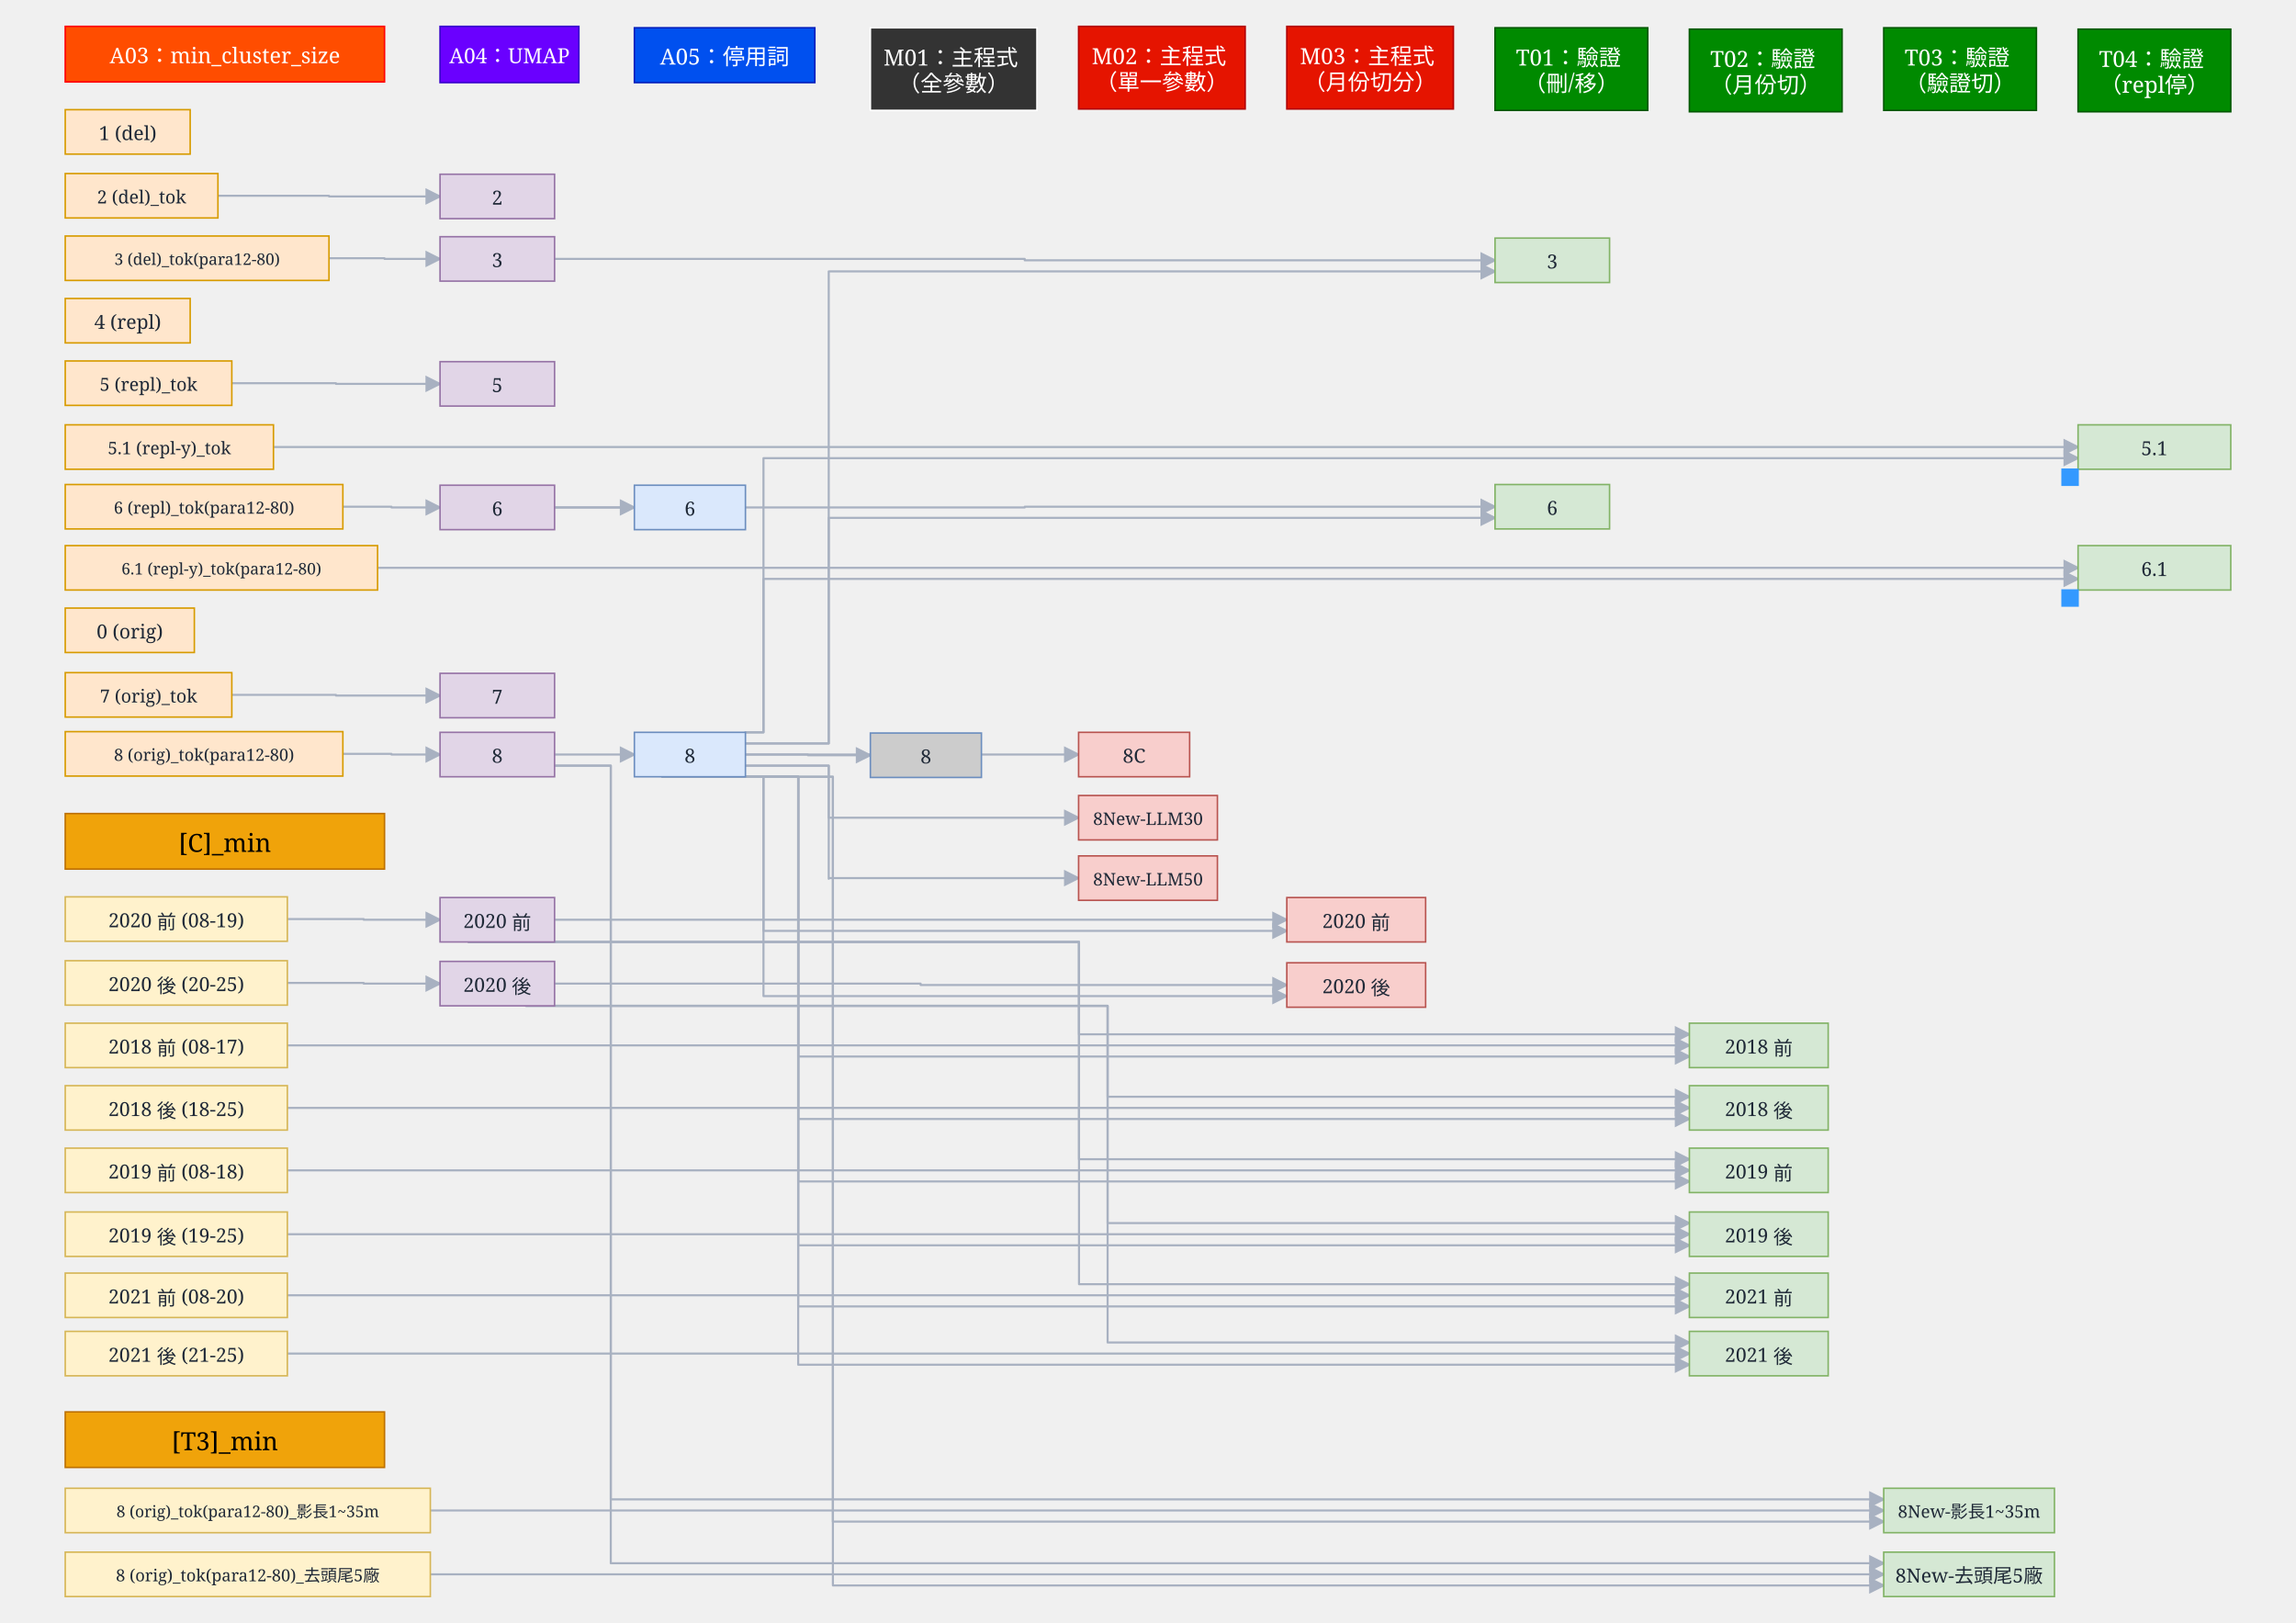
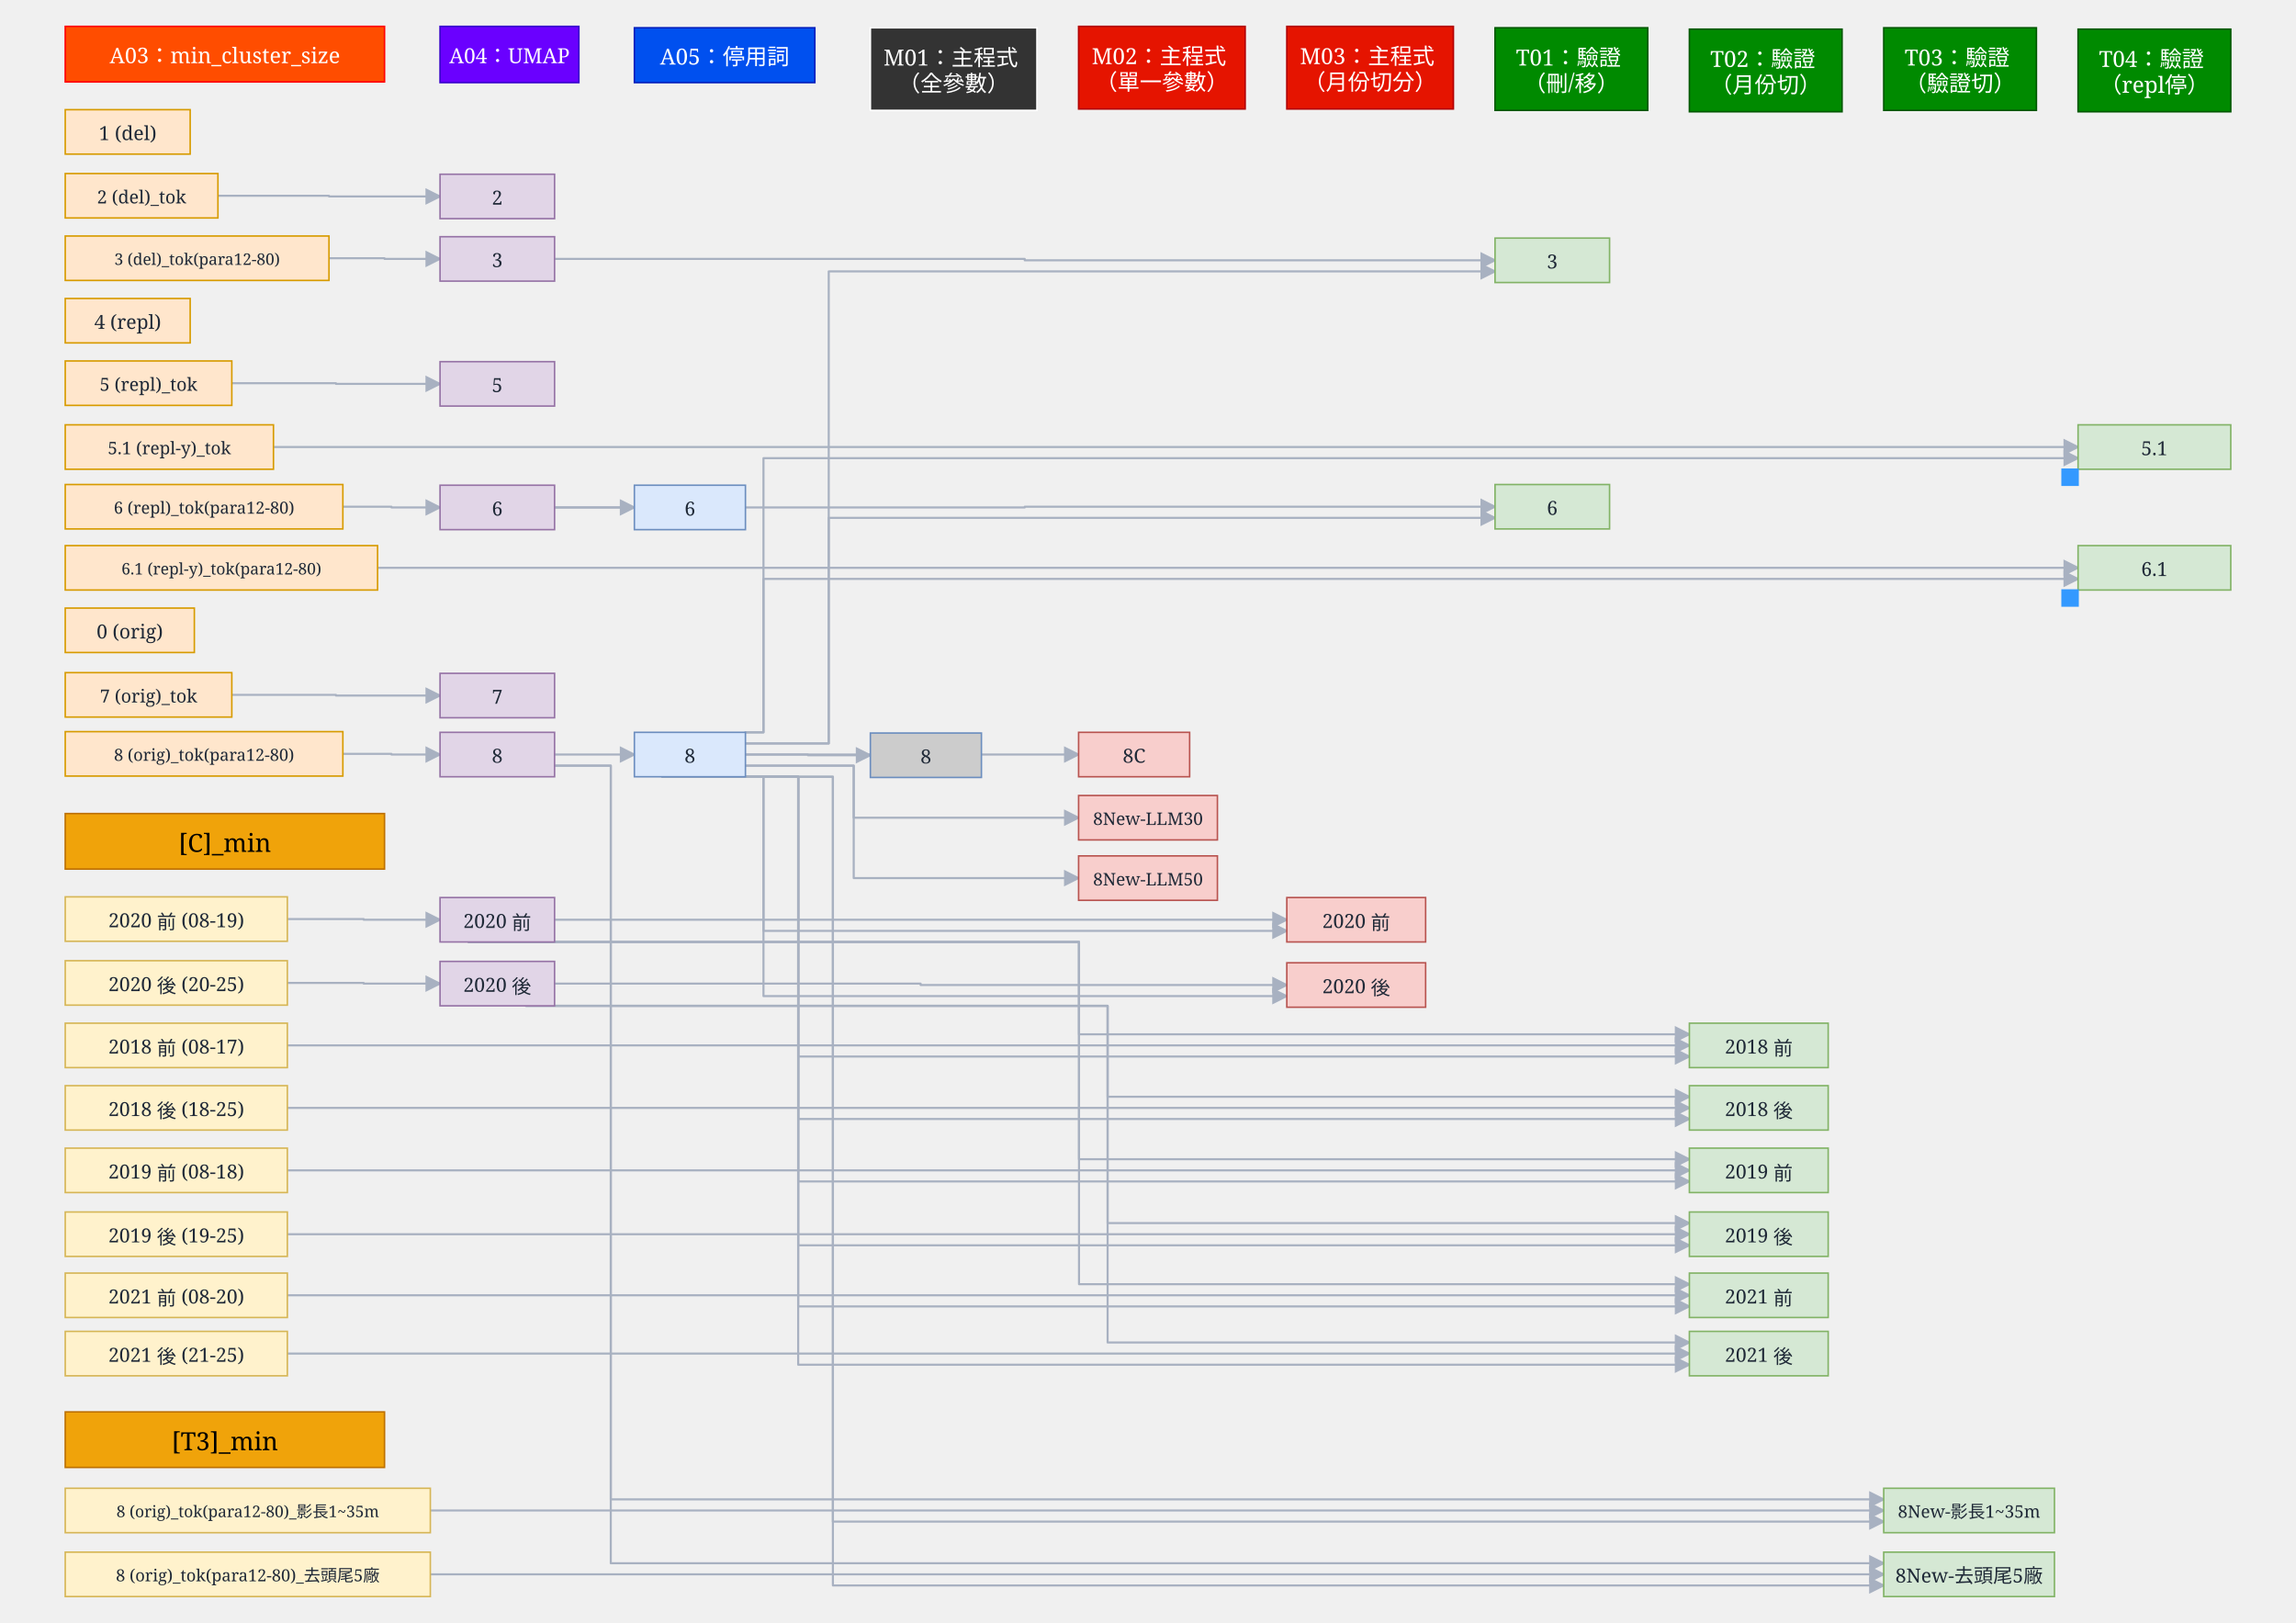
<svg xmlns="http://www.w3.org/2000/svg" viewBox="0 0 1654 1169" role="img" aria-label="DEV-BT 完整實驗運行架構圖">
  <style>
    .edge { fill: none; stroke: #a8b1c1; stroke-width: 1.5; stroke-linejoin: round; stroke-linecap: round; }
    .edge.active { stroke-width: 2.4; stroke-dasharray: 7 5; animation: flow 0.9s linear infinite; }
    .node rect { stroke-width: 1.1; }
    .node text { font-family: "Noto Serif TC", "PMingLiU", serif; text-anchor: middle; dominant-baseline: alphabetic; }
    a .node:hover rect { stroke: #0f766e; stroke-width: 3; }
    a .node:hover text { fill: #0f766e; font-weight: 700; }
    .node:hover rect { stroke-width: 2.6; }
    @keyframes flow { to { stroke-dashoffset: -12; } }
  </style>
  <defs>
    <marker id="arrow" markerWidth="8" markerHeight="8" refX="7" refY="4" orient="auto">
      <path d="M0,0 L8,4 L0,8 z" fill="context-stroke" />
    </marker>
  </defs>
  <path d="M 157.0 141.0 L 237.0 141.0 L 237.0 141.5 L 317.0 141.5" class="edge" data-source="mRq0KLDsOoRAvhbJz9B0-3" data-target="mRq0KLDsOoRAvhbJz9B0-19" data-color="#475569" marker-end="url(#arrow)" />
  <path d="M 237.0 186.0 L 277.0 186.0 L 277.0 186.5 L 317.0 186.5" class="edge" data-source="mRq0KLDsOoRAvhbJz9B0-5" data-target="mRq0KLDsOoRAvhbJz9B0-21" data-color="#475569" marker-end="url(#arrow)" />
  <path d="M 247.0 365.0 L 282.0 365.0 L 282.0 365.5 L 317.0 365.5" class="edge" data-source="mRq0KLDsOoRAvhbJz9B0-9" data-target="mRq0KLDsOoRAvhbJz9B0-23" data-color="#475569" marker-end="url(#arrow)" />
  <path d="M 167.0 500.5 L 242.0 500.5 L 242.0 501.0 L 317.0 501.0" class="edge" data-source="mRq0KLDsOoRAvhbJz9B0-11" data-target="mRq0KLDsOoRAvhbJz9B0-24" data-color="#475569" marker-end="url(#arrow)" />
  <path d="M 247.0 543.0 L 282.0 543.0 L 282.0 543.5 L 317.0 543.5" class="edge" data-source="mRq0KLDsOoRAvhbJz9B0-13" data-target="mRq0KLDsOoRAvhbJz9B0-26" data-color="#475569" marker-end="url(#arrow)" />
  <path d="M 167.0 276.0 L 242.0 276.0 L 242.0 276.5 L 317.0 276.5" class="edge" data-source="mRq0KLDsOoRAvhbJz9B0-17" data-target="mRq0KLDsOoRAvhbJz9B0-27" data-color="#475569" marker-end="url(#arrow)" />
  <path d="M 399.5 186.5 L 738.2 186.5 L 738.2 187.5 L 1077.0 187.5" class="edge" data-source="mRq0KLDsOoRAvhbJz9B0-21" data-target="mRq0KLDsOoRAvhbJz9B0-85" data-color="#9933FF" marker-end="url(#arrow)" />
  <path d="M 399.5 365.5 L 457.0 365.5" class="edge" data-source="mRq0KLDsOoRAvhbJz9B0-23" data-target="mRq0KLDsOoRAvhbJz9B0-29" data-color="#9933FF" marker-end="url(#arrow)" />
  <path d="M 399.5 543.5 L 457.0 543.5" class="edge" data-source="mRq0KLDsOoRAvhbJz9B0-26" data-target="mRq0KLDsOoRAvhbJz9B0-45" data-color="#9933FF" marker-end="url(#arrow)" />
  <path d="M 399.5 551.5 L 440.0 551.5 L 440.0 1080.0 L 1357.0 1080.0" class="edge" data-source="mRq0KLDsOoRAvhbJz9B0-26" data-target="mRq0KLDsOoRAvhbJz9B0-96" data-color="#FF0000" marker-end="url(#arrow)" />
  <path d="M 399.5 551.5 L 440.0 551.5 L 440.0 1126.0 L 1357.0 1126.0" class="edge" data-source="mRq0KLDsOoRAvhbJz9B0-26" data-target="mRq0KLDsOoRAvhbJz9B0-97" data-color="#FF0000" marker-end="url(#arrow)" />
  <path d="M 537.0 543.5 L 582.0 543.5 L 582.0 544.0 L 627.0 544.0" class="edge" data-source="mRq0KLDsOoRAvhbJz9B0-45" data-target="mRq0KLDsOoRAvhbJz9B0-69" data-color="#3399FF" marker-end="url(#arrow)" />
-   <path d="M 537.0 551.5 L 597.0 551.5 L 597.0 589.0 L 777.0 589.0" class="edge" data-source="mRq0KLDsOoRAvhbJz9B0-45" data-target="mRq0KLDsOoRAvhbJz9B0-49" data-color="#3399FF" marker-end="url(#arrow)" />
-   <path d="M 537.0 551.5 L 597.0 551.5 L 597.0 633.0 L 597.0 632.5 L 777.0 632.5" class="edge" data-source="mRq0KLDsOoRAvhbJz9B0-45" data-target="mRq0KLDsOoRAvhbJz9B0-50" data-color="#3399FF" marker-end="url(#arrow)" />
+   <path d="M 537.0 551.5 L 615.0 551.5 L 615.0 589.0 L 777.0 589.0" class="edge" data-source="mRq0KLDsOoRAvhbJz9B0-45" data-target="mRq0KLDsOoRAvhbJz9B0-49" data-color="#3399FF" marker-end="url(#arrow)" />
+   <path d="M 537.0 551.5 L 615.0 551.5 L 615.0 632.5 L 777.0 632.5" class="edge" data-source="mRq0KLDsOoRAvhbJz9B0-45" data-target="mRq0KLDsOoRAvhbJz9B0-50" data-color="#3399FF" marker-end="url(#arrow)" />
  <path d="M 537.0 535.5 L 597.0 535.5 L 597.0 374.0 L 597.0 373.0 L 1077.0 373.0" class="edge" data-source="mRq0KLDsOoRAvhbJz9B0-45" data-target="mRq0KLDsOoRAvhbJz9B0-86" data-color="#3399FF" marker-end="url(#arrow)" />
  <path d="M 497.0 559.5 L 550.0 559.5 L 550.0 717.5 L 927.0 717.5" class="edge" data-source="mRq0KLDsOoRAvhbJz9B0-45" data-target="mRq0KLDsOoRAvhbJz9B0-82" data-color="#3399FF" marker-end="url(#arrow)" />
  <path d="M 497.0 559.5 L 550.0 559.5 L 550.0 670.5 L 927.0 670.5" class="edge" data-source="mRq0KLDsOoRAvhbJz9B0-45" data-target="mRq0KLDsOoRAvhbJz9B0-81" data-color="#3399FF" marker-end="url(#arrow)" />
  <path d="M 537.0 535.5 L 597.0 535.5 L 597.0 196.0 L 597.0 195.5 L 1077.0 195.5" class="edge" data-source="mRq0KLDsOoRAvhbJz9B0-45" data-target="mRq0KLDsOoRAvhbJz9B0-85" data-color="#3399FF" marker-end="url(#arrow)" />
  <path d="M 517.0 559.5 L 575.0 559.5 L 575.0 761.0 L 1217.0 761.0" class="edge" data-source="mRq0KLDsOoRAvhbJz9B0-45" data-target="mRq0KLDsOoRAvhbJz9B0-89" data-color="#3399FF" marker-end="url(#arrow)" />
  <path d="M 517.0 559.5 L 575.0 559.5 L 575.0 806.0 L 1217.0 806.0" class="edge" data-source="mRq0KLDsOoRAvhbJz9B0-45" data-target="mRq0KLDsOoRAvhbJz9B0-90" data-color="#3399FF" marker-end="url(#arrow)" />
  <path d="M 517.0 559.5 L 575.0 559.5 L 575.0 851.0 L 1217.0 851.0" class="edge" data-source="mRq0KLDsOoRAvhbJz9B0-45" data-target="mRq0KLDsOoRAvhbJz9B0-92" data-color="#3399FF" marker-end="url(#arrow)" />
  <path d="M 517.0 559.5 L 575.0 559.5 L 575.0 897.0 L 1217.0 897.0" class="edge" data-source="mRq0KLDsOoRAvhbJz9B0-45" data-target="mRq0KLDsOoRAvhbJz9B0-91" data-color="#3399FF" marker-end="url(#arrow)" />
  <path d="M 517.0 559.5 L 575.0 559.5 L 575.0 941.0 L 1217.0 941.0" class="edge" data-source="mRq0KLDsOoRAvhbJz9B0-45" data-target="mRq0KLDsOoRAvhbJz9B0-93" data-color="#3399FF" marker-end="url(#arrow)" />
  <path d="M 517.0 559.5 L 575.0 559.5 L 575.0 983.0 L 1217.0 983.0" class="edge" data-source="mRq0KLDsOoRAvhbJz9B0-45" data-target="mRq0KLDsOoRAvhbJz9B0-94" data-color="#3399FF" marker-end="url(#arrow)" />
  <path d="M 537.0 527.5 L 550.0 527.5 L 550.0 417.0 L 1497.0 417.0" class="edge" data-source="mRq0KLDsOoRAvhbJz9B0-45" data-target="mRq0KLDsOoRAvhbJz9B0-108" data-color="#3399FF" marker-end="url(#arrow)" />
  <path d="M 537.0 527.5 L 550.0 527.5 L 550.0 330.0 L 1497.0 330.0" class="edge" data-source="mRq0KLDsOoRAvhbJz9B0-45" data-target="mRq0KLDsOoRAvhbJz9B0-100" data-color="#3399FF" marker-end="url(#arrow)" />
  <path d="M 477.0 559.5 L 600.0 559.5 L 600.0 1096.0 L 1357.0 1096.0" class="edge" data-source="mRq0KLDsOoRAvhbJz9B0-45" data-target="mRq0KLDsOoRAvhbJz9B0-96" data-color="#3399FF" marker-end="url(#arrow)" />
  <path d="M 477.0 559.5 L 600.0 559.5 L 600.0 1142.0 L 1357.0 1142.0" class="edge" data-source="mRq0KLDsOoRAvhbJz9B0-45" data-target="mRq0KLDsOoRAvhbJz9B0-97" data-color="#3399FF" marker-end="url(#arrow)" />
  <path d="M 207.0 708.0 L 262.0 708.0 L 262.0 708.5 L 317.0 708.5" class="edge" data-source="mRq0KLDsOoRAvhbJz9B0-53" data-target="mRq0KLDsOoRAvhbJz9B0-80" data-color="#475569" marker-end="url(#arrow)" />
  <path d="M 207.0 753.0 L 1217.0 753.0" class="edge" data-source="mRq0KLDsOoRAvhbJz9B0-55" data-target="mRq0KLDsOoRAvhbJz9B0-89" data-color="#475569" marker-end="url(#arrow)" />
  <path d="M 207.0 798.0 L 1217.0 798.0" class="edge" data-source="mRq0KLDsOoRAvhbJz9B0-57" data-target="mRq0KLDsOoRAvhbJz9B0-90" data-color="#000000" marker-end="url(#arrow)" />
  <path d="M 207.0 889.0 L 1217.0 889.0" class="edge" data-source="mRq0KLDsOoRAvhbJz9B0-59" data-target="mRq0KLDsOoRAvhbJz9B0-91" data-color="#475569" marker-end="url(#arrow)" />
  <path d="M 207.0 933.0 L 1217.0 933.0" class="edge" data-source="mRq0KLDsOoRAvhbJz9B0-61" data-target="mRq0KLDsOoRAvhbJz9B0-93" data-color="#475569" marker-end="url(#arrow)" />
  <path d="M 207.0 975.0 L 1217.0 975.0" class="edge" data-source="mRq0KLDsOoRAvhbJz9B0-63" data-target="mRq0KLDsOoRAvhbJz9B0-94" data-color="#475569" marker-end="url(#arrow)" />
  <path d="M 207.0 843.0 L 1217.0 843.0" class="edge" data-source="mRq0KLDsOoRAvhbJz9B0-65" data-target="mRq0KLDsOoRAvhbJz9B0-92" data-color="#475569" marker-end="url(#arrow)" />
  <path d="M 207.0 662.0 L 262.0 662.0 L 262.0 662.5 L 317.0 662.5" class="edge" data-source="mRq0KLDsOoRAvhbJz9B0-67" data-target="mRq0KLDsOoRAvhbJz9B0-75" data-color="#475569" marker-end="url(#arrow)" />
  <path d="M 399.5 662.5 L 927.0 662.5" class="edge" data-source="mRq0KLDsOoRAvhbJz9B0-75" data-target="mRq0KLDsOoRAvhbJz9B0-81" data-color="#9933FF" marker-end="url(#arrow)" />
  <path d="M 337.6 678.5 L 777.3 678.5 L 777.3 745.0 L 1217.0 745.0" class="edge" data-source="mRq0KLDsOoRAvhbJz9B0-75" data-target="mRq0KLDsOoRAvhbJz9B0-89" data-color="#FF0000" marker-end="url(#arrow)" />
  <path d="M 337.6 678.5 L 777.3 678.5 L 777.3 835.0 L 1217.0 835.0" class="edge" data-source="mRq0KLDsOoRAvhbJz9B0-75" data-target="mRq0KLDsOoRAvhbJz9B0-92" data-color="#FF0000" marker-end="url(#arrow)" />
  <path d="M 337.6 678.5 L 777.3 678.5 L 777.3 925.0 L 1217.0 925.0" class="edge" data-source="mRq0KLDsOoRAvhbJz9B0-75" data-target="mRq0KLDsOoRAvhbJz9B0-93" data-color="#FF0000" marker-end="url(#arrow)" />
  <path d="M 399.5 708.5 L 663.2 708.5 L 663.2 709.5 L 927.0 709.5" class="edge" data-source="mRq0KLDsOoRAvhbJz9B0-80" data-target="mRq0KLDsOoRAvhbJz9B0-82" data-color="#9933FF" marker-end="url(#arrow)" />
  <path d="M 378.9 724.5 L 797.9 724.5 L 797.9 790.0 L 1217.0 790.0" class="edge" data-source="mRq0KLDsOoRAvhbJz9B0-80" data-target="mRq0KLDsOoRAvhbJz9B0-90" data-color="#9933FF" marker-end="url(#arrow)" />
  <path d="M 378.9 724.5 L 797.9 724.5 L 797.9 881.0 L 1217.0 881.0" class="edge" data-source="mRq0KLDsOoRAvhbJz9B0-80" data-target="mRq0KLDsOoRAvhbJz9B0-91" data-color="#9933FF" marker-end="url(#arrow)" />
  <path d="M 378.9 724.5 L 797.9 724.5 L 797.9 967.0 L 1217.0 967.0" class="edge" data-source="mRq0KLDsOoRAvhbJz9B0-80" data-target="mRq0KLDsOoRAvhbJz9B0-94" data-color="#9933FF" marker-end="url(#arrow)" />
  <path d="M 537.0 543.5 L 777.0 543.5" class="edge" data-source="mRq0KLDsOoRAvhbJz9B0-45" data-target="mRq0KLDsOoRAvhbJz9B0-48" data-color="#3399FF" marker-end="url(#arrow)" />
  <path d="M 399.5 365.5 L 738.2 365.5 L 738.2 365.0 L 1077.0 365.0" class="edge" data-source="mRq0KLDsOoRAvhbJz9B0-23" data-target="mRq0KLDsOoRAvhbJz9B0-86" data-color="#9933FF" marker-end="url(#arrow)" />
  <path d="M 197.0 322.0 L 1497.0 322.0" class="edge" data-source="mRq0KLDsOoRAvhbJz9B0-99" data-target="mRq0KLDsOoRAvhbJz9B0-100" data-color="#475569" marker-end="url(#arrow)" />
  <path d="M 272.0 409.0 L 1497.0 409.0" class="edge" data-source="mRq0KLDsOoRAvhbJz9B0-103" data-target="mRq0KLDsOoRAvhbJz9B0-108" data-color="#475569" marker-end="url(#arrow)" />
  <path d="M 310.0 1134.0 L 1357.0 1134.0" class="edge" data-source="mRq0KLDsOoRAvhbJz9B0-118" data-target="mRq0KLDsOoRAvhbJz9B0-97" data-color="#475569" marker-end="url(#arrow)" />
  <path d="M 310.0 1088.0 L 1357.0 1088.0" class="edge" data-source="mRq0KLDsOoRAvhbJz9B0-119" data-target="mRq0KLDsOoRAvhbJz9B0-96" data-color="#475569" marker-end="url(#arrow)" />
  <g class="node" data-id="mRq0KLDsOoRAvhbJz9B0-1" data-label="A03：min_cluster_size">
    <rect x="47.0" y="19.0" width="230.0" height="40.0" fill="#ff4d00" stroke="#FF0000" />
    <text x="162.0" y="45.5" fill="#ffffff" font-size="15.5">
      <tspan x="162.0" dy="0.0">A03：min_cluster_size</tspan>
    </text>
  </g>
  <g class="node" data-id="mRq0KLDsOoRAvhbJz9B0-3" data-label="2 (del)_tok">
    <rect x="47.0" y="125.0" width="110.0" height="32.0" fill="#ffe6cc" stroke="#d79b00" />
    <text x="102.0" y="146.5" fill="#1f2937" font-size="13.0">
      <tspan x="102.0" dy="0.0">2 (del)_tok</tspan>
    </text>
  </g>
  <g class="node" data-id="mRq0KLDsOoRAvhbJz9B0-5" data-label="3 (del)_tok(para12-80)">
    <rect x="47.0" y="170.0" width="190.0" height="32.0" fill="#ffe6cc" stroke="#d79b00" />
    <text x="142.0" y="190.8" fill="#1f2937" font-size="11.5">
      <tspan x="142.0" dy="0.0">3 (del)_tok(para12-80)</tspan>
    </text>
  </g>
  <g class="node" data-id="mRq0KLDsOoRAvhbJz9B0-6" data-label="4 (repl)">
    <rect x="47.0" y="215.0" width="90.0" height="32.0" fill="#ffe6cc" stroke="#d79b00" />
    <text x="92.0" y="236.9" fill="#1f2937" font-size="14.0">
      <tspan x="92.0" dy="0.0">4 (repl)</tspan>
    </text>
  </g>
  <g class="node" data-id="mRq0KLDsOoRAvhbJz9B0-9" data-label="6 (repl)_tok(para12-80)">
    <rect x="47.0" y="349.0" width="200.0" height="32.0" fill="#ffe6cc" stroke="#d79b00" />
    <text x="147.0" y="370.0" fill="#1f2937" font-size="12.0">
      <tspan x="147.0" dy="0.0">6 (repl)_tok(para12-80)</tspan>
    </text>
  </g>
  <g class="node" data-id="mRq0KLDsOoRAvhbJz9B0-11" data-label="7 (orig)_tok">
    <rect x="47.0" y="484.5" width="120.0" height="32.0" fill="#ffe6cc" stroke="#d79b00" />
    <text x="107.0" y="506.0" fill="#1f2937" font-size="13.0">
      <tspan x="107.0" dy="0.0">7 (orig)_tok</tspan>
    </text>
  </g>
  <g class="node" data-id="mRq0KLDsOoRAvhbJz9B0-13" data-label="8 (orig)_tok(para12-80)">
    <rect x="47.0" y="527.0" width="200.0" height="32.0" fill="#ffe6cc" stroke="#d79b00" />
    <text x="147.0" y="548.0" fill="#1f2937" font-size="12.0">
      <tspan x="147.0" dy="0.0">8 (orig)_tok(para12-80)</tspan>
    </text>
  </g>
  <g class="node" data-id="mRq0KLDsOoRAvhbJz9B0-14" data-label="A04：UMAP">
    <rect x="317.0" y="19.0" width="100.0" height="40.5" fill="#6a00ff" stroke="#3700CC" />
    <text x="367.0" y="45.5" fill="#ffffff" font-size="15.0">
      <tspan x="367.0" dy="0.0">A04：UMAP</tspan>
    </text>
  </g>
  <g class="node" data-id="mRq0KLDsOoRAvhbJz9B0-17" data-label="5 (repl)_tok">
    <rect x="47.0" y="260.0" width="120.0" height="32.0" fill="#ffe6cc" stroke="#d79b00" />
    <text x="107.0" y="281.5" fill="#1f2937" font-size="13.0">
      <tspan x="107.0" dy="0.0">5 (repl)_tok</tspan>
    </text>
  </g>
  <g class="node" data-id="mRq0KLDsOoRAvhbJz9B0-18" data-label="1 (del)">
    <rect x="47.0" y="79.0" width="90.0" height="32.0" fill="#ffe6cc" stroke="#d79b00" />
    <text x="92.0" y="100.9" fill="#1f2937" font-size="14.0">
      <tspan x="92.0" dy="0.0">1 (del)</tspan>
    </text>
  </g>
  <g class="node" data-id="mRq0KLDsOoRAvhbJz9B0-19" data-label="2">
    <rect x="317.0" y="125.5" width="82.5" height="32.0" fill="#e1d5e7" stroke="#9673a6" />
    <text x="358.2" y="147.4" fill="#1f2937" font-size="14.0">
      <tspan x="358.2" dy="0.0">2</tspan>
    </text>
  </g>
  <g class="node" data-id="mRq0KLDsOoRAvhbJz9B0-21" data-label="3">
    <rect x="317.0" y="170.5" width="82.5" height="32.0" fill="#e1d5e7" stroke="#9673a6" />
    <text x="358.2" y="192.4" fill="#1f2937" font-size="14.0">
      <tspan x="358.2" dy="0.0">3</tspan>
    </text>
  </g>
  <g class="node" data-id="mRq0KLDsOoRAvhbJz9B0-23" data-label="6">
    <rect x="317.0" y="349.5" width="82.5" height="32.0" fill="#e1d5e7" stroke="#9673a6" />
    <text x="358.2" y="371.4" fill="#1f2937" font-size="14.0">
      <tspan x="358.2" dy="0.0">6</tspan>
    </text>
  </g>
  <g class="node" data-id="mRq0KLDsOoRAvhbJz9B0-24" data-label="7">
    <rect x="317.0" y="485.0" width="82.5" height="32.0" fill="#e1d5e7" stroke="#9673a6" />
    <text x="358.2" y="506.9" fill="#1f2937" font-size="14.0">
      <tspan x="358.2" dy="0.0">7</tspan>
    </text>
  </g>
  <g class="node" data-id="mRq0KLDsOoRAvhbJz9B0-26" data-label="8">
    <rect x="317.0" y="527.5" width="82.5" height="32.0" fill="#e1d5e7" stroke="#9673a6" />
    <text x="358.2" y="549.4" fill="#1f2937" font-size="14.0">
      <tspan x="358.2" dy="0.0">8</tspan>
    </text>
  </g>
  <g class="node" data-id="mRq0KLDsOoRAvhbJz9B0-27" data-label="5">
    <rect x="317.0" y="260.5" width="82.5" height="32.0" fill="#e1d5e7" stroke="#9673a6" />
    <text x="358.2" y="282.4" fill="#1f2937" font-size="14.0">
      <tspan x="358.2" dy="0.0">5</tspan>
    </text>
  </g>
  <g class="node" data-id="mRq0KLDsOoRAvhbJz9B0-28" data-label="A05：停用詞">
    <rect x="457.0" y="20.0" width="130.0" height="39.5" fill="#0050ef" stroke="#001DBC" />
    <text x="522.0" y="46.5" fill="#ffffff" font-size="16.0">
      <tspan x="522.0" dy="0.0">A05：停用詞</tspan>
    </text>
  </g>
  <g class="node" data-id="mRq0KLDsOoRAvhbJz9B0-29" data-label="6">
    <rect x="457.0" y="349.5" width="80.0" height="32.0" fill="#dae8fc" stroke="#6c8ebf" />
    <text x="497.0" y="371.4" fill="#1f2937" font-size="14.0">
      <tspan x="497.0" dy="0.0">6</tspan>
    </text>
  </g>
  <g class="node" data-id="mRq0KLDsOoRAvhbJz9B0-45" data-label="8">
    <rect x="457.0" y="527.5" width="80.0" height="32.0" fill="#dae8fc" stroke="#6c8ebf" />
    <text x="497.0" y="549.4" fill="#1f2937" font-size="14.0">
      <tspan x="497.0" dy="0.0">8</tspan>
    </text>
  </g>
  <g class="node" data-id="mRq0KLDsOoRAvhbJz9B0-46" data-label="M01：主程式 （全參數）">
    <rect x="627.0" y="20.0" width="120.0" height="59.5" fill="#333333" stroke="#FFFFFF" />
    <text x="687.0" y="47.2" fill="#FFFFFF" font-size="16.0">
      <tspan x="687.0" dy="0.0">M01：主程式</tspan>
      <tspan x="687.0" dy="18.6">（全參數）</tspan>
    </text>
  </g>
  <g class="node" data-id="mRq0KLDsOoRAvhbJz9B0-47" data-label="M02：主程式 （單一參數）">
    <rect x="777.0" y="19.0" width="120.0" height="59.5" fill="#e51400" stroke="#B20000" />
    <text x="837.0" y="46.2" fill="#FFFFFF" font-size="16.0">
      <tspan x="837.0" dy="0.0">M02：主程式</tspan>
      <tspan x="837.0" dy="18.6">（單一參數）</tspan>
    </text>
  </g>
  <g class="node" data-id="mRq0KLDsOoRAvhbJz9B0-48" data-label="8C">
    <rect x="777.0" y="527.5" width="80.0" height="32.0" fill="#f8cecc" stroke="#b85450" />
    <text x="817.0" y="549.4" fill="#1f2937" font-size="14.0">
      <tspan x="817.0" dy="0.0">8C</tspan>
    </text>
  </g>
  <a href="../../results/m02-llm30.html">
    <g class="node" data-id="mRq0KLDsOoRAvhbJz9B0-49" data-label="8New-LLM30">
      <rect x="777.0" y="573.0" width="100.0" height="32.0" fill="#f8cecc" stroke="#b85450" />
      <text x="827.0" y="594.2" fill="#1f2937" font-size="12.5">
        <tspan x="827.0" dy="0.0">8New-LLM30</tspan>
      </text>
    </g>
  </a>
  <a href="../../results/m02-llm50.html">
    <g class="node" data-id="mRq0KLDsOoRAvhbJz9B0-50" data-label="8New-LLM50">
      <rect x="777.0" y="616.5" width="100.0" height="32.0" fill="#f8cecc" stroke="#b85450" />
      <text x="827.0" y="637.8" fill="#1f2937" font-size="12.5">
        <tspan x="827.0" dy="0.0">8New-LLM50</tspan>
      </text>
    </g>
  </a>
  <g class="node" data-id="mRq0KLDsOoRAvhbJz9B0-51" data-label="[C]_min">
    <rect x="47.0" y="586.0" width="230.0" height="40.0" fill="#f0a30a" stroke="#BD7000" />
    <text x="162.0" y="613.6" fill="#000000" font-size="18.0">
      <tspan x="162.0" dy="0.0">[C]_min</tspan>
    </text>
  </g>
  <g class="node" data-id="mRq0KLDsOoRAvhbJz9B0-53" data-label="2020 後 (20-25)">
    <rect x="47.0" y="692.0" width="160.0" height="32.0" fill="#fff2cc" stroke="#d6b656" />
    <text x="127.0" y="713.9" fill="#1f2937" font-size="14.0">
      <tspan x="127.0" dy="0.0">2020 後 (20-25)</tspan>
    </text>
  </g>
  <g class="node" data-id="mRq0KLDsOoRAvhbJz9B0-55" data-label="2018 前 (08-17)">
    <rect x="47.0" y="737.0" width="160.0" height="32.0" fill="#fff2cc" stroke="#d6b656" />
    <text x="127.0" y="758.9" fill="#1f2937" font-size="14.0">
      <tspan x="127.0" dy="0.0">2018 前 (08-17)</tspan>
    </text>
  </g>
  <g class="node" data-id="mRq0KLDsOoRAvhbJz9B0-57" data-label="2018 後 (18-25)">
    <rect x="47.0" y="782.0" width="160.0" height="32.0" fill="#fff2cc" stroke="#d6b656" />
    <text x="127.0" y="803.9" fill="#1f2937" font-size="14.0">
      <tspan x="127.0" dy="0.0">2018 後 (18-25)</tspan>
    </text>
  </g>
  <g class="node" data-id="mRq0KLDsOoRAvhbJz9B0-59" data-label="2019 後 (19-25)">
    <rect x="47.0" y="873.0" width="160.0" height="32.0" fill="#fff2cc" stroke="#d6b656" />
    <text x="127.0" y="894.9" fill="#1f2937" font-size="14.0">
      <tspan x="127.0" dy="0.0">2019 後 (19-25)</tspan>
    </text>
  </g>
  <g class="node" data-id="mRq0KLDsOoRAvhbJz9B0-61" data-label="2021 前 (08-20)">
    <rect x="47.0" y="917.0" width="160.0" height="32.0" fill="#fff2cc" stroke="#d6b656" />
    <text x="127.0" y="938.9" fill="#1f2937" font-size="14.0">
      <tspan x="127.0" dy="0.0">2021 前 (08-20)</tspan>
    </text>
  </g>
  <g class="node" data-id="mRq0KLDsOoRAvhbJz9B0-63" data-label="2021 後 (21-25)">
    <rect x="47.0" y="959.0" width="160.0" height="32.0" fill="#fff2cc" stroke="#d6b656" />
    <text x="127.0" y="980.9" fill="#1f2937" font-size="14.0">
      <tspan x="127.0" dy="0.0">2021 後 (21-25)</tspan>
    </text>
  </g>
  <g class="node" data-id="mRq0KLDsOoRAvhbJz9B0-65" data-label="2019 前 (08-18)">
    <rect x="47.0" y="827.0" width="160.0" height="32.0" fill="#fff2cc" stroke="#d6b656" />
    <text x="127.0" y="848.9" fill="#1f2937" font-size="14.0">
      <tspan x="127.0" dy="0.0">2019 前 (08-18)</tspan>
    </text>
  </g>
  <g class="node" data-id="mRq0KLDsOoRAvhbJz9B0-67" data-label="2020 前 (08-19)">
    <rect x="47.0" y="646.0" width="160.0" height="32.0" fill="#fff2cc" stroke="#d6b656" />
    <text x="127.0" y="667.9" fill="#1f2937" font-size="14.0">
      <tspan x="127.0" dy="0.0">2020 前 (08-19)</tspan>
    </text>
  </g>
  <g class="node" data-id="mRq0KLDsOoRAvhbJz9B0-69" data-label="8">
    <rect x="627.0" y="528.0" width="80.0" height="32.0" fill="#CCCCCC" stroke="#6c8ebf" />
    <text x="667.0" y="549.9" fill="#1f2937" font-size="14.0">
      <tspan x="667.0" dy="0.0">8</tspan>
    </text>
  </g>
  <g class="node" data-id="mRq0KLDsOoRAvhbJz9B0-70" data-label="M03：主程式 （月份切分）">
    <rect x="927.0" y="19.0" width="120.0" height="59.5" fill="#e51400" stroke="#B20000" />
    <text x="987.0" y="46.2" fill="#FFFFFF" font-size="16.0">
      <tspan x="987.0" dy="0.0">M03：主程式</tspan>
      <tspan x="987.0" dy="18.6">（月份切分）</tspan>
    </text>
  </g>
  <a href="../../results/m03-2020-before.html">
    <g class="node" data-id="mRq0KLDsOoRAvhbJz9B0-75" data-label="2020 前">
      <rect x="317.0" y="646.5" width="82.5" height="32.0" fill="#e1d5e7" stroke="#9673a6" />
      <text x="358.2" y="668.4" fill="#1f2937" font-size="14.0">
        <tspan x="358.2" dy="0.0">2020 前</tspan>
      </text>
    </g>
  </a>
  <g class="node" data-id="mRq0KLDsOoRAvhbJz9B0-80" data-label="2020 後">
    <rect x="317.0" y="692.5" width="82.5" height="32.0" fill="#e1d5e7" stroke="#9673a6" />
    <text x="358.2" y="714.4" fill="#1f2937" font-size="14.0">
      <tspan x="358.2" dy="0.0">2020 後</tspan>
    </text>
  </g>
  <a href="../../results/m03-2020-before.html">
    <g class="node" data-id="mRq0KLDsOoRAvhbJz9B0-81" data-label="2020 前">
      <rect x="927.0" y="646.5" width="100.0" height="32.0" fill="#f8cecc" stroke="#b85450" />
      <text x="977.0" y="668.4" fill="#1f2937" font-size="14.0">
        <tspan x="977.0" dy="0.0">2020 前</tspan>
      </text>
    </g>
  </a>
  <g class="node" data-id="mRq0KLDsOoRAvhbJz9B0-82" data-label="2020 後">
    <rect x="927.0" y="693.5" width="100.0" height="32.0" fill="#f8cecc" stroke="#b85450" />
    <text x="977.0" y="715.4" fill="#1f2937" font-size="14.0">
      <tspan x="977.0" dy="0.0">2020 後</tspan>
    </text>
  </g>
  <g class="node" data-id="mRq0KLDsOoRAvhbJz9B0-84" data-label="T01：驗證 （刪/移）">
    <rect x="1077.0" y="20.0" width="110.0" height="59.5" fill="#008a00" stroke="#005700" />
    <text x="1132.0" y="47.2" fill="#ffffff" font-size="16.0">
      <tspan x="1132.0" dy="0.0">T01：驗證</tspan>
      <tspan x="1132.0" dy="18.6">（刪/移）</tspan>
    </text>
  </g>
  <g class="node" data-id="mRq0KLDsOoRAvhbJz9B0-85" data-label="3">
    <rect x="1077.0" y="171.5" width="82.5" height="32.0" fill="#d5e8d4" stroke="#82b366" />
    <text x="1118.2" y="193.4" fill="#1f2937" font-size="14.0">
      <tspan x="1118.2" dy="0.0">3</tspan>
    </text>
  </g>
  <g class="node" data-id="mRq0KLDsOoRAvhbJz9B0-86" data-label="6">
    <rect x="1077.0" y="349.0" width="82.5" height="32.0" fill="#d5e8d4" stroke="#82b366" />
    <text x="1118.2" y="370.9" fill="#1f2937" font-size="14.0">
      <tspan x="1118.2" dy="0.0">6</tspan>
    </text>
  </g>
  <g class="node" data-id="mRq0KLDsOoRAvhbJz9B0-88" data-label="T02：驗證 （月份切）">
    <rect x="1217.0" y="21.0" width="110.0" height="59.5" fill="#008a00" stroke="#005700" />
    <text x="1272.0" y="48.2" fill="#ffffff" font-size="16.0">
      <tspan x="1272.0" dy="0.0">T02：驗證</tspan>
      <tspan x="1272.0" dy="18.6">（月份切）</tspan>
    </text>
  </g>
  <g class="node" data-id="mRq0KLDsOoRAvhbJz9B0-89" data-label="2018 前">
    <rect x="1217.0" y="737.0" width="100.0" height="32.0" fill="#d5e8d4" stroke="#82b366" />
    <text x="1267.0" y="758.9" fill="#1f2937" font-size="14.0">
      <tspan x="1267.0" dy="0.0">2018 前</tspan>
    </text>
  </g>
  <g class="node" data-id="mRq0KLDsOoRAvhbJz9B0-90" data-label="2018 後">
    <rect x="1217.0" y="782.0" width="100.0" height="32.0" fill="#d5e8d4" stroke="#82b366" />
    <text x="1267.0" y="803.9" fill="#1f2937" font-size="14.0">
      <tspan x="1267.0" dy="0.0">2018 後</tspan>
    </text>
  </g>
  <g class="node" data-id="mRq0KLDsOoRAvhbJz9B0-91" data-label="2019 後">
    <rect x="1217.0" y="873.0" width="100.0" height="32.0" fill="#d5e8d4" stroke="#82b366" />
    <text x="1267.0" y="894.9" fill="#1f2937" font-size="14.0">
      <tspan x="1267.0" dy="0.0">2019 後</tspan>
    </text>
  </g>
  <g class="node" data-id="mRq0KLDsOoRAvhbJz9B0-92" data-label="2019 前">
    <rect x="1217.0" y="827.0" width="100.0" height="32.0" fill="#d5e8d4" stroke="#82b366" />
    <text x="1267.0" y="848.9" fill="#1f2937" font-size="14.0">
      <tspan x="1267.0" dy="0.0">2019 前</tspan>
    </text>
  </g>
  <g class="node" data-id="mRq0KLDsOoRAvhbJz9B0-93" data-label="2021 前">
    <rect x="1217.0" y="917.0" width="100.0" height="32.0" fill="#d5e8d4" stroke="#82b366" />
    <text x="1267.0" y="938.9" fill="#1f2937" font-size="14.0">
      <tspan x="1267.0" dy="0.0">2021 前</tspan>
    </text>
  </g>
  <g class="node" data-id="mRq0KLDsOoRAvhbJz9B0-94" data-label="2021 後">
    <rect x="1217.0" y="959.0" width="100.0" height="32.0" fill="#d5e8d4" stroke="#82b366" />
    <text x="1267.0" y="980.9" fill="#1f2937" font-size="14.0">
      <tspan x="1267.0" dy="0.0">2021 後</tspan>
    </text>
  </g>
  <g class="node" data-id="mRq0KLDsOoRAvhbJz9B0-95" data-label="T03：驗證 （驗證切）">
    <rect x="1357.0" y="20.0" width="110.0" height="59.5" fill="#008a00" stroke="#005700" />
    <text x="1412.0" y="47.2" fill="#ffffff" font-size="16.0">
      <tspan x="1412.0" dy="0.0">T03：驗證</tspan>
      <tspan x="1412.0" dy="18.6">（驗證切）</tspan>
    </text>
  </g>
  <g class="node" data-id="mRq0KLDsOoRAvhbJz9B0-96" data-label="8New-影長1~35m">
    <rect x="1357.0" y="1072.0" width="123.0" height="32.0" fill="#d5e8d4" stroke="#82b366" />
    <text x="1418.5" y="1093.2" fill="#1f2937" font-size="12.5">
      <tspan x="1418.5" dy="0.0">8New-影長1~35m</tspan>
    </text>
  </g>
  <g class="node" data-id="mRq0KLDsOoRAvhbJz9B0-97" data-label="8New-去頭尾5廠">
    <rect x="1357.0" y="1118.0" width="123.0" height="32.0" fill="#d5e8d4" stroke="#82b366" />
    <text x="1418.5" y="1139.9" fill="#1f2937" font-size="14.0">
      <tspan x="1418.5" dy="0.0">8New-去頭尾5廠</tspan>
    </text>
  </g>
  <g class="node" data-id="mRq0KLDsOoRAvhbJz9B0-98" data-label="T04：驗證 （repl停）">
    <rect x="1497.0" y="21.0" width="110.0" height="59.5" fill="#008a00" stroke="#005700" />
    <text x="1552.0" y="48.2" fill="#ffffff" font-size="16.0">
      <tspan x="1552.0" dy="0.0">T04：驗證</tspan>
      <tspan x="1552.0" dy="18.6">（repl停）</tspan>
    </text>
  </g>
  <g class="node" data-id="mRq0KLDsOoRAvhbJz9B0-99" data-label="5.1 (repl-y)_tok">
    <rect x="47.0" y="306.0" width="150.0" height="32.0" fill="#ffe6cc" stroke="#d79b00" />
    <text x="122.0" y="327.2" fill="#1f2937" font-size="12.5">
      <tspan x="122.0" dy="0.0">5.1 (repl-y)_tok</tspan>
    </text>
  </g>
  <g class="node" data-id="mRq0KLDsOoRAvhbJz9B0-100" data-label="5.1">
    <rect x="1497.0" y="306.0" width="110.0" height="32.0" fill="#d5e8d4" stroke="#82b366" />
    <text x="1552.0" y="327.9" fill="#1f2937" font-size="14.0">
      <tspan x="1552.0" dy="0.0">5.1</tspan>
    </text>
  </g>
  <g class="node" data-id="mRq0KLDsOoRAvhbJz9B0-103" data-label="6.1 (repl-y)_tok(para12-80)">
    <rect x="47.0" y="393.0" width="225.0" height="32.0" fill="#ffe6cc" stroke="#d79b00" />
    <text x="159.5" y="413.8" fill="#1f2937" font-size="11.5">
      <tspan x="159.5" dy="0.0">6.1 (repl-y)_tok(para12-80)</tspan>
    </text>
  </g>
  <g class="node" data-id="mRq0KLDsOoRAvhbJz9B0-106" data-label="0 (orig)">
    <rect x="47.0" y="438.0" width="93.0" height="32.0" fill="#ffe6cc" stroke="#d79b00" />
    <text x="93.5" y="459.9" fill="#1f2937" font-size="14.0">
      <tspan x="93.5" dy="0.0">0 (orig)</tspan>
    </text>
  </g>
  <g class="node" data-id="mRq0KLDsOoRAvhbJz9B0-108" data-label="6.1">
    <rect x="1497.0" y="393.0" width="110.0" height="32.0" fill="#d5e8d4" stroke="#82b366" />
    <text x="1552.0" y="414.9" fill="#1f2937" font-size="14.0">
      <tspan x="1552.0" dy="0.0">6.1</tspan>
    </text>
  </g>
  <g class="node" data-id="mRq0KLDsOoRAvhbJz9B0-114" data-label="">
    <rect x="1485.5" y="425.0" width="11.5" height="11.5" fill="#3399FF" stroke="#3399FF" />
    <text x="1491.2" y="434.9" fill="#1f2937" font-size="10.0">
      <tspan x="1491.2" dy="0.0" />
    </text>
  </g>
  <g class="node" data-id="mRq0KLDsOoRAvhbJz9B0-116" data-label="">
    <rect x="1485.5" y="338.0" width="11.5" height="11.5" fill="#3399FF" stroke="#3399FF" />
    <text x="1491.2" y="347.9" fill="#1f2937" font-size="10.0">
      <tspan x="1491.2" dy="0.0" />
    </text>
  </g>
  <g class="node" data-id="mRq0KLDsOoRAvhbJz9B0-117" data-label="[T3]_min">
    <rect x="47.0" y="1017.0" width="230.0" height="40.0" fill="#f0a30a" stroke="#BD7000" />
    <text x="162.0" y="1044.6" fill="#000000" font-size="18.0">
      <tspan x="162.0" dy="0.0">[T3]_min</tspan>
    </text>
  </g>
  <g class="node" data-id="mRq0KLDsOoRAvhbJz9B0-118" data-label="8 (orig)_tok(para12-80)_去頭尾5廠">
    <rect x="47.0" y="1118.0" width="263.0" height="32.0" fill="#fff2cc" stroke="#d6b656" />
    <text x="178.5" y="1139.0" fill="#1f2937" font-size="12.0">
      <tspan x="178.5" dy="0.0">8 (orig)_tok(para12-80)_去頭尾5廠</tspan>
    </text>
  </g>
  <g class="node" data-id="mRq0KLDsOoRAvhbJz9B0-119" data-label="8 (orig)_tok(para12-80)_影長1~35m">
    <rect x="47.0" y="1072.0" width="263.0" height="32.0" fill="#fff2cc" stroke="#d6b656" />
    <text x="178.5" y="1092.8" fill="#1f2937" font-size="11.5">
      <tspan x="178.5" dy="0.0">8 (orig)_tok(para12-80)_影長1~35m</tspan>
    </text>
  </g>
</svg>
